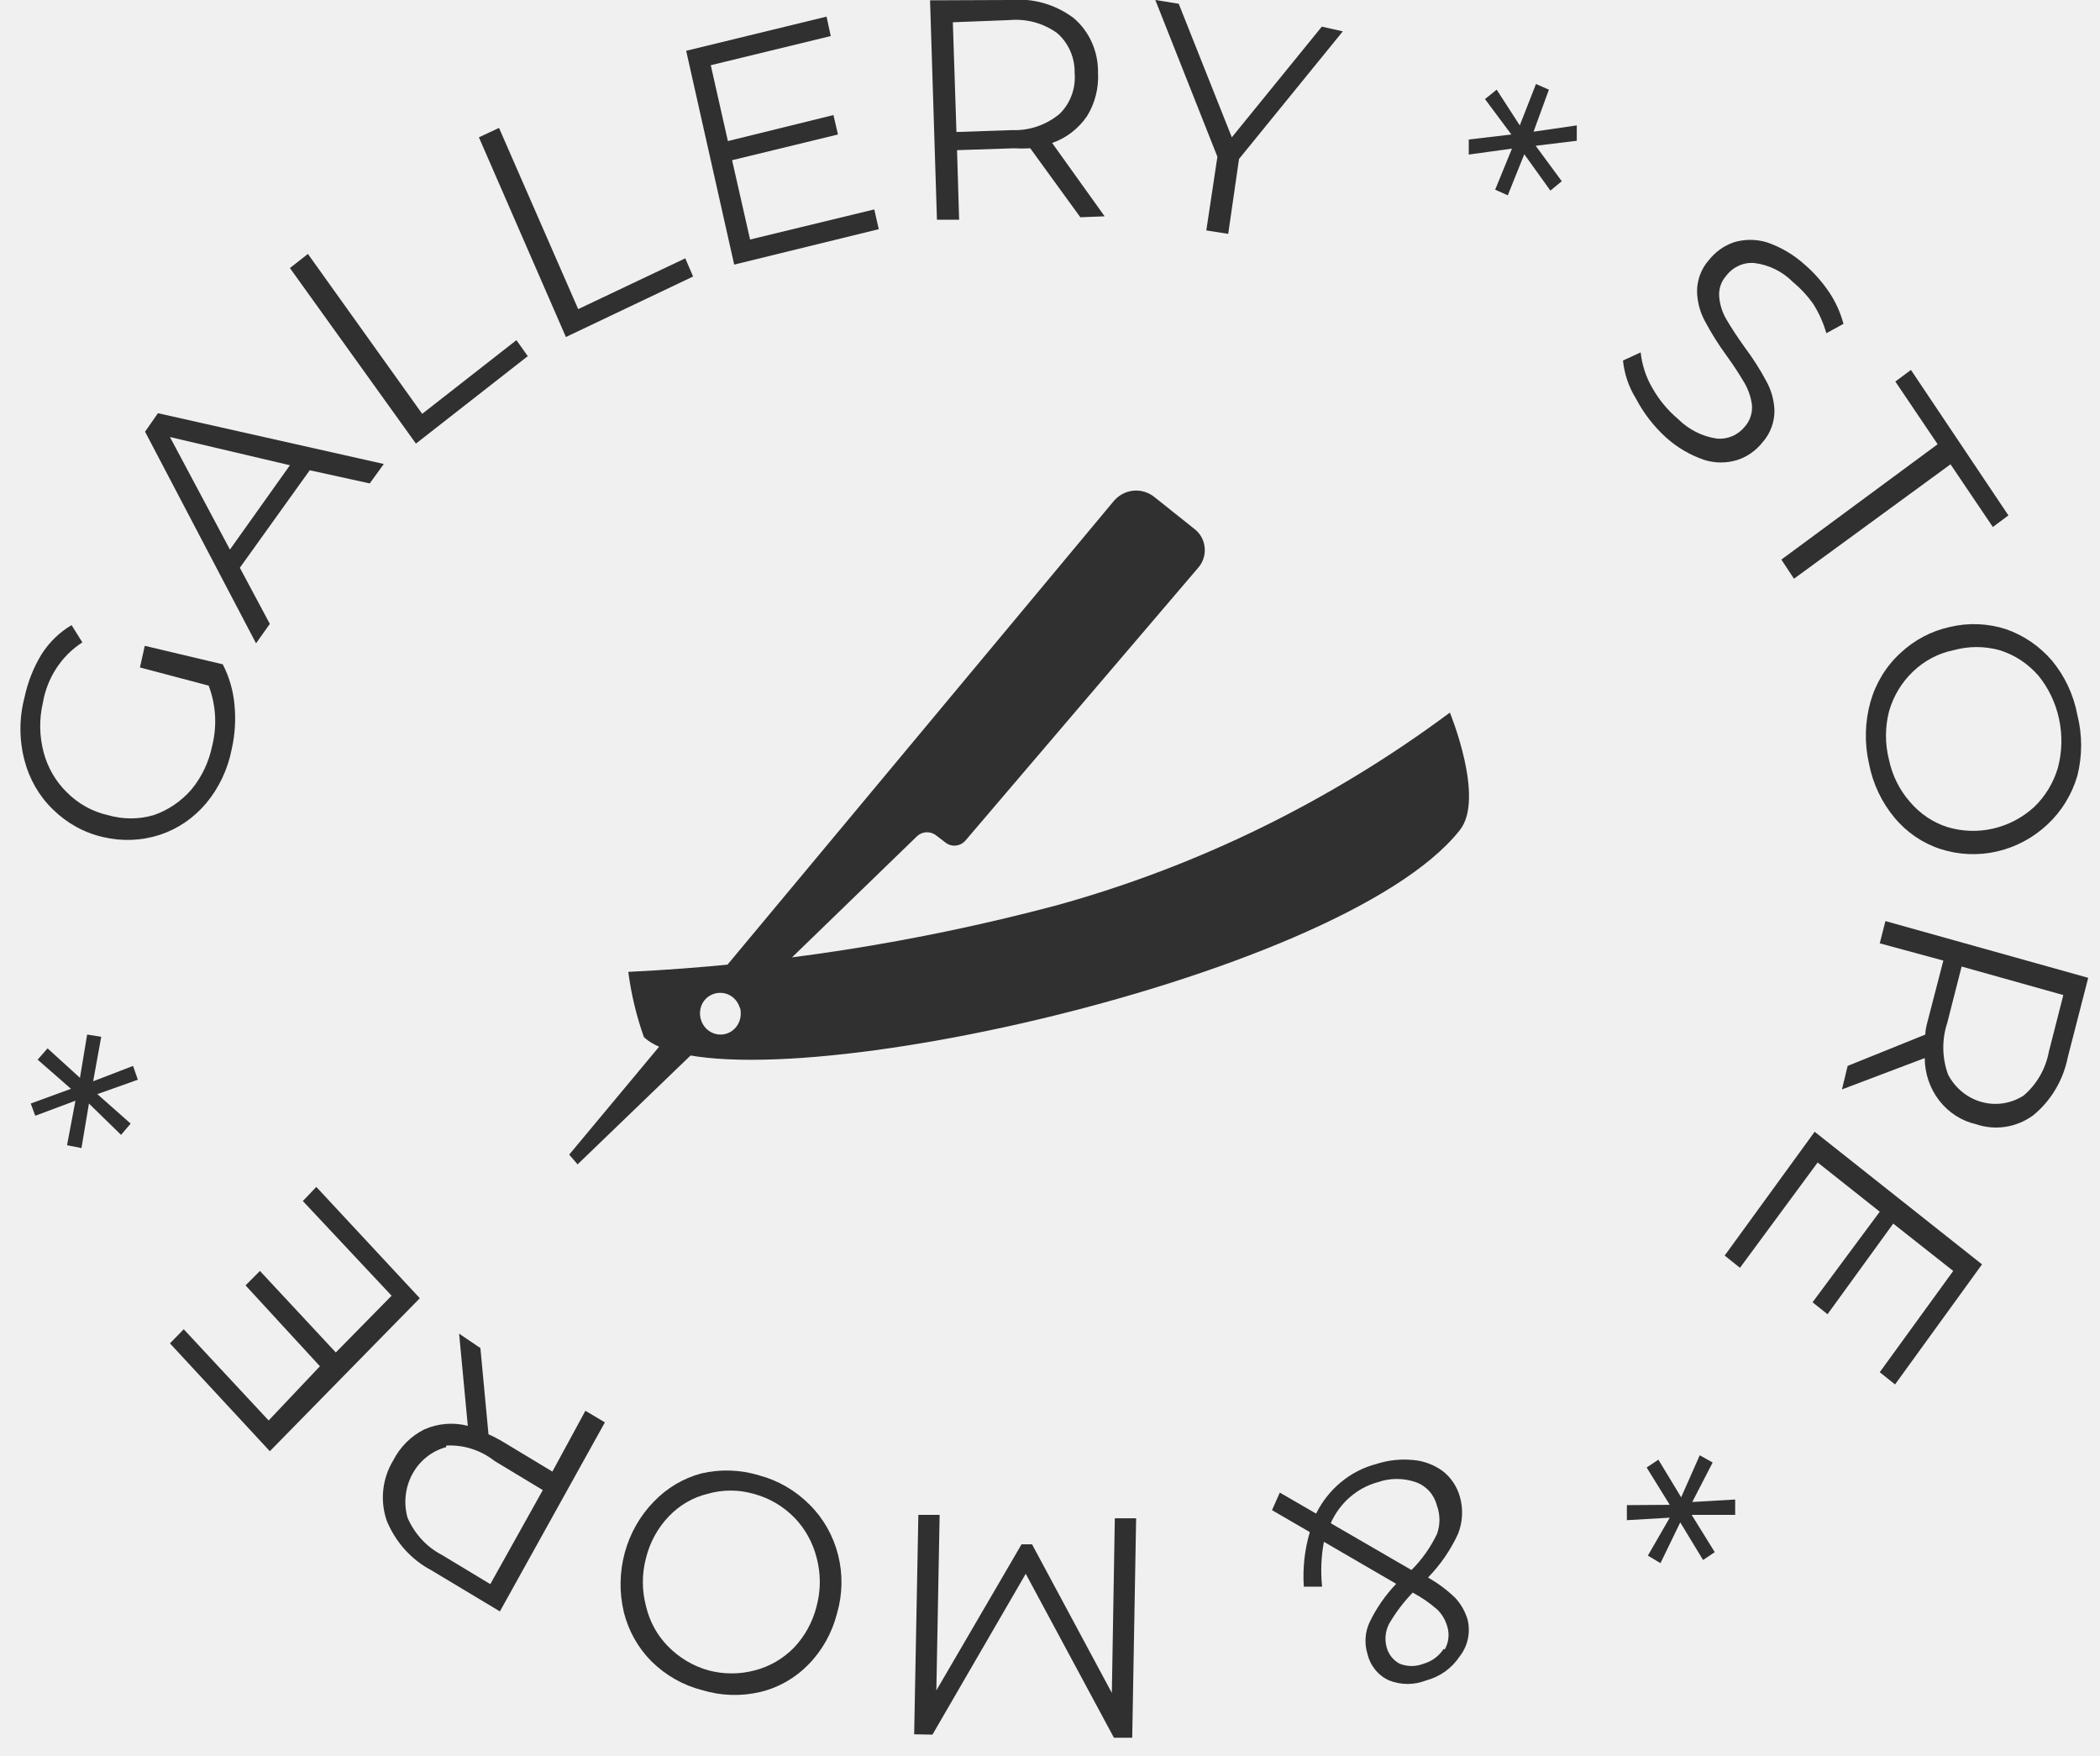
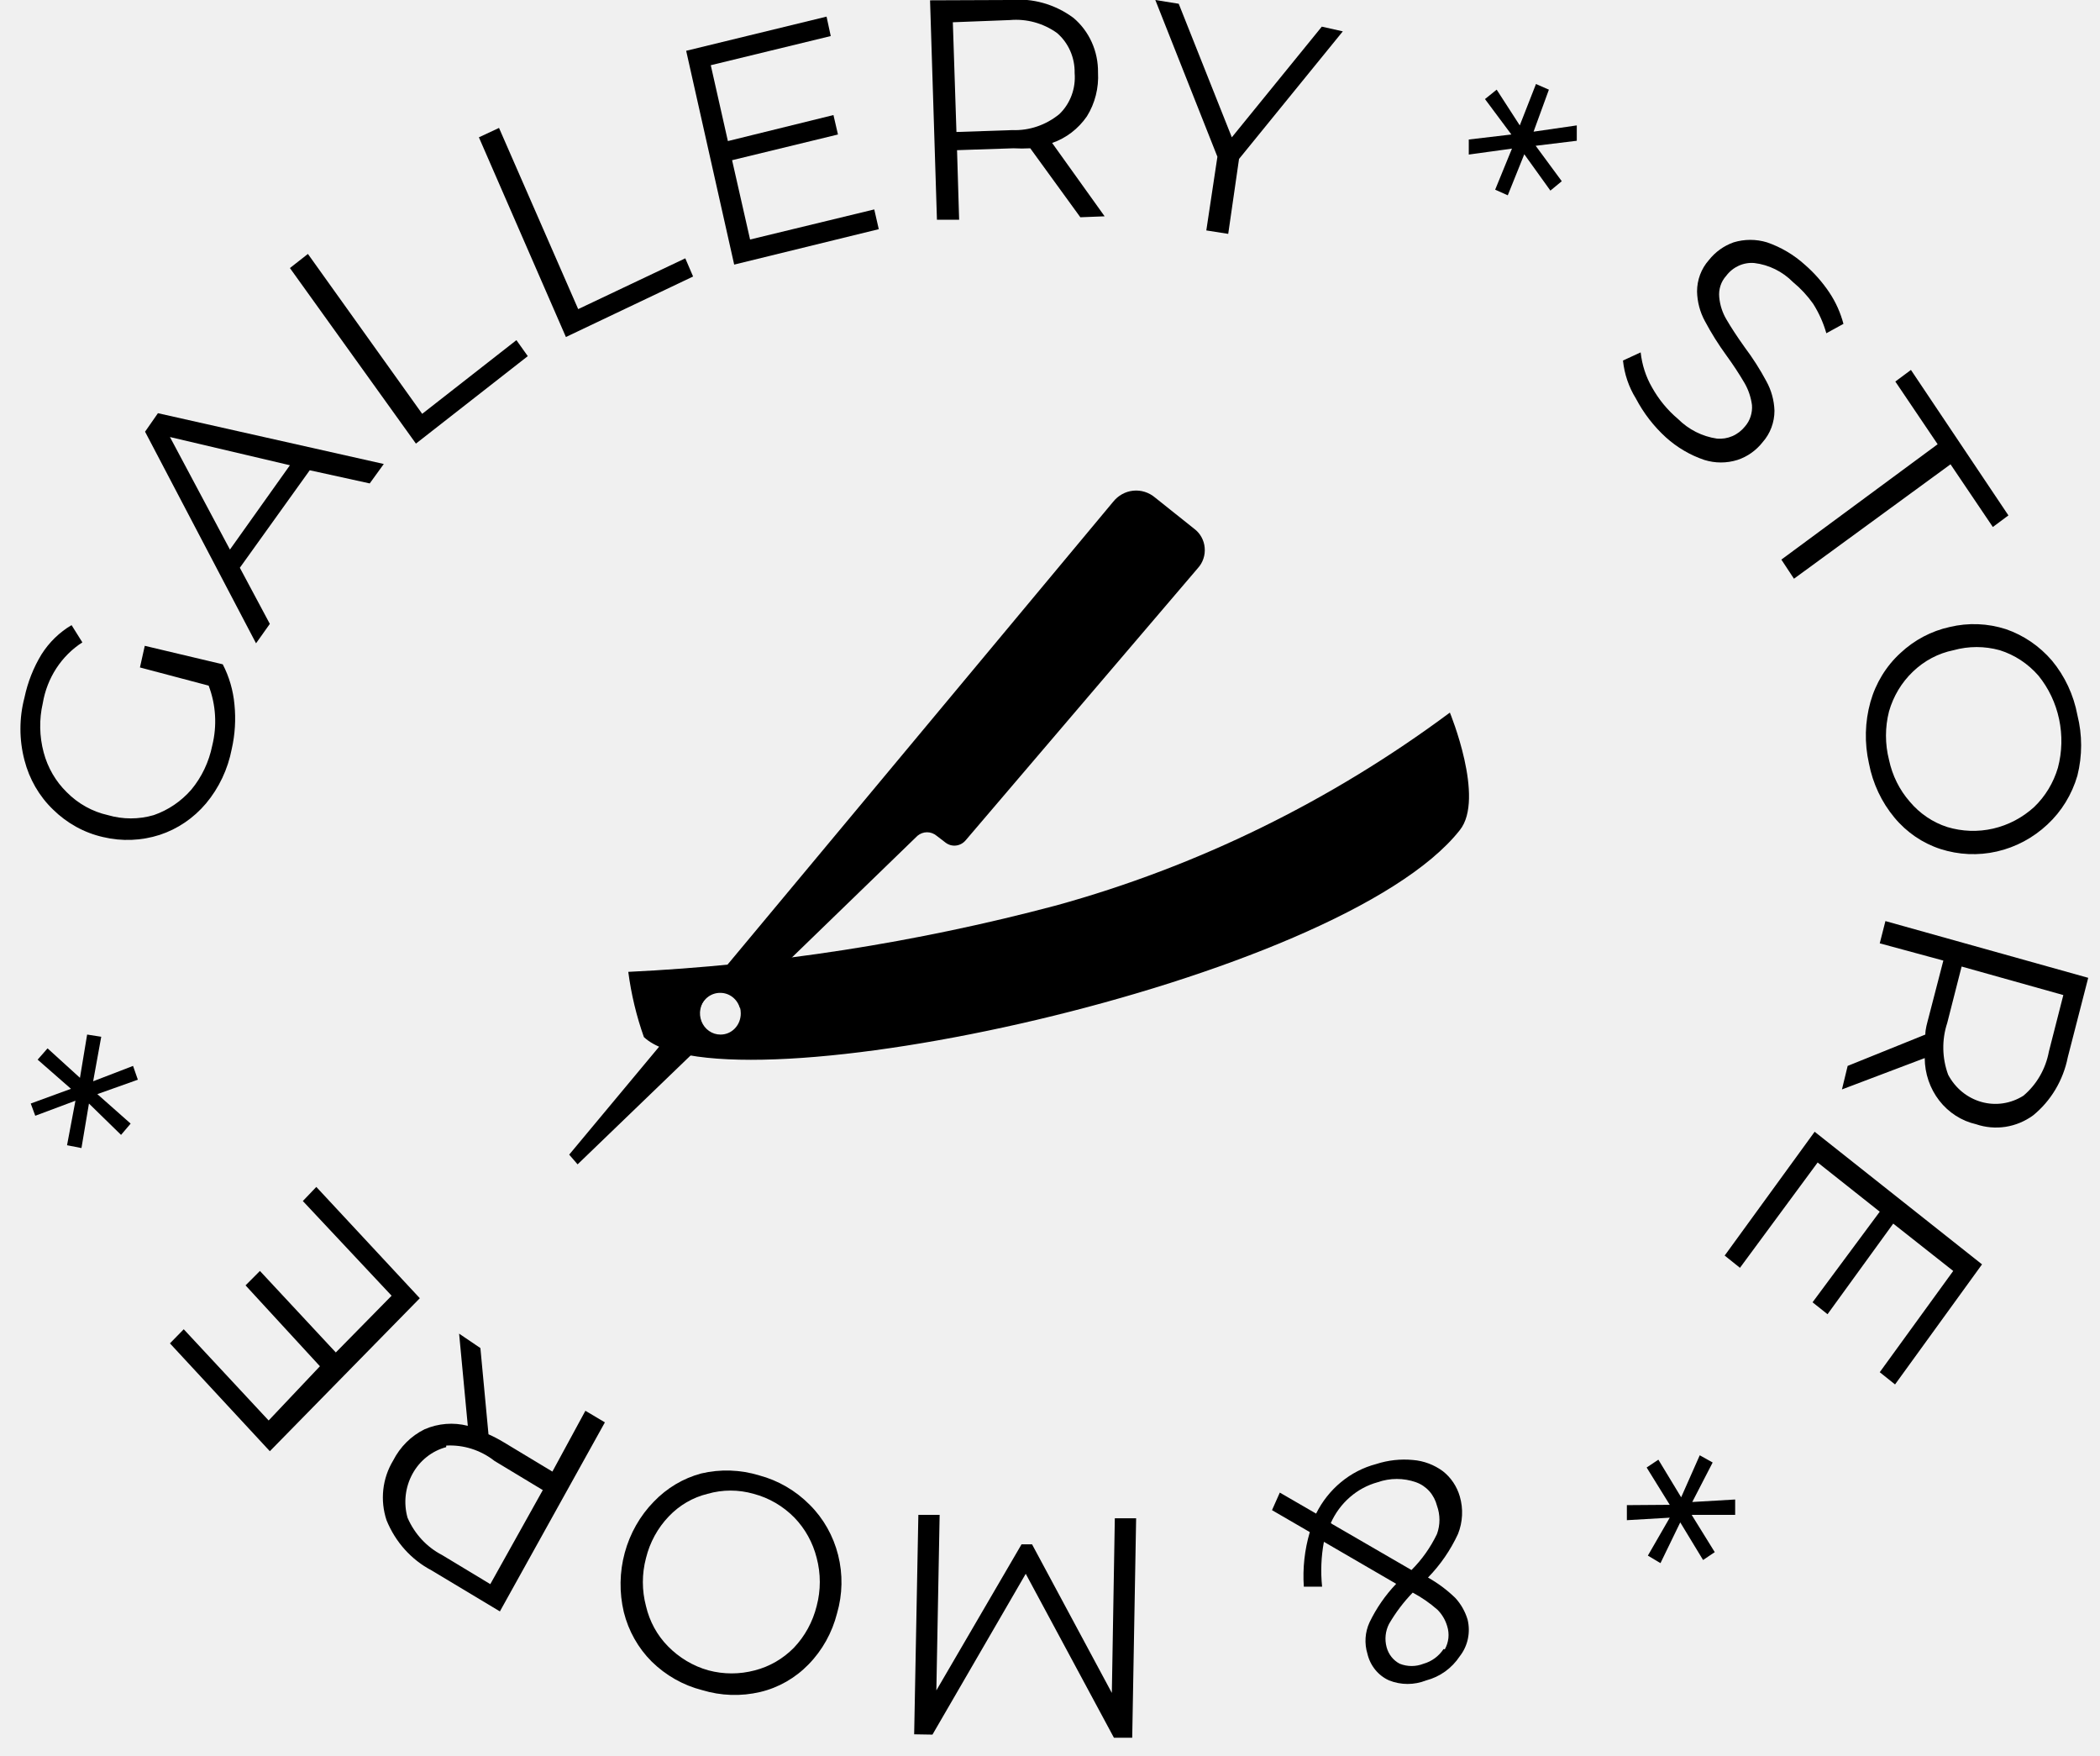
- <svg xmlns="http://www.w3.org/2000/svg" width="67" height="56" viewBox="0 0 67 56" fill="none">
+ <svg xmlns="http://www.w3.org/2000/svg" width="67" height="56" viewBox="0 0 67 56">
  <g clip-path="url(#clip0_1_6)">
-     <path d="M38.105 16.87L36.851 15.87C36.655 15.704 36.404 15.626 36.153 15.652C35.902 15.678 35.672 15.807 35.511 16.01L18.16 36.83L18.428 37.14L22.725 33C22.582 32.94 22.463 32.829 22.39 32.687C22.317 32.545 22.294 32.381 22.324 32.223C22.355 32.065 22.438 31.923 22.558 31.822C22.679 31.721 22.829 31.667 22.983 31.67C23.123 31.67 23.258 31.717 23.37 31.803C23.482 31.889 23.564 32.011 23.605 32.15L29.271 26.66C29.358 26.587 29.466 26.547 29.577 26.547C29.689 26.547 29.797 26.587 29.884 26.66L30.171 26.88C30.268 26.953 30.387 26.985 30.506 26.97C30.625 26.955 30.734 26.895 30.812 26.8L38.219 18.12C38.298 18.034 38.358 17.931 38.395 17.818C38.433 17.706 38.446 17.586 38.435 17.468C38.425 17.349 38.389 17.234 38.332 17.131C38.275 17.028 38.197 16.939 38.105 16.87V16.87Z" fill="#303030" />
-     <path d="M46.258 22.73C42.461 25.553 38.208 27.636 33.702 28.88C29.23 30.068 24.654 30.779 20.045 31C20.138 31.71 20.305 32.408 20.543 33.08C23.146 35.54 42.746 31.34 46.574 26.48C47.388 25.47 46.258 22.73 46.258 22.73ZM22.983 33C22.855 33 22.729 32.96 22.622 32.885C22.515 32.811 22.431 32.705 22.382 32.58C22.333 32.456 22.32 32.319 22.345 32.187C22.37 32.055 22.432 31.934 22.523 31.839C22.614 31.744 22.73 31.679 22.856 31.653C22.983 31.627 23.113 31.64 23.232 31.692C23.351 31.743 23.453 31.83 23.524 31.942C23.596 32.054 23.634 32.185 23.634 32.32C23.635 32.41 23.619 32.499 23.587 32.582C23.555 32.665 23.507 32.74 23.446 32.804C23.386 32.867 23.314 32.917 23.234 32.951C23.154 32.985 23.069 33.001 22.983 33V33Z" fill="#303030" />
-     <path d="M4.465 21.29L4.619 20.6L7.107 21.19C7.312 21.586 7.439 22.021 7.48 22.47C7.528 22.945 7.499 23.425 7.394 23.89C7.27 24.535 6.986 25.135 6.571 25.63C6.176 26.097 5.666 26.443 5.097 26.63C4.511 26.819 3.887 26.843 3.288 26.7C2.689 26.565 2.136 26.26 1.69 25.82C1.251 25.397 0.936 24.853 0.781 24.25C0.609 23.595 0.609 22.904 0.781 22.25C0.884 21.76 1.068 21.293 1.326 20.87C1.571 20.485 1.899 20.166 2.283 19.94L2.628 20.49C2.298 20.702 2.015 20.984 1.797 21.318C1.579 21.653 1.432 22.032 1.365 22.43C1.246 22.947 1.256 23.488 1.393 24C1.522 24.486 1.777 24.926 2.13 25.27C2.493 25.637 2.948 25.89 3.441 26C3.92 26.14 4.427 26.14 4.906 26C5.364 25.842 5.776 25.563 6.102 25.19C6.437 24.787 6.667 24.302 6.772 23.78C6.929 23.147 6.889 22.478 6.657 21.87L4.465 21.29Z" fill="#303030" />
-     <path d="M9.882 15L7.652 18.11L8.609 19.9L8.169 20.52L4.628 13.77L5.039 13.18L12.245 14.8L11.796 15.42L9.882 15ZM9.25 14.84L5.422 13.94L7.336 17.53L9.25 14.84Z" fill="#303030" />
-     <path d="M9.25 8.55L9.824 8.1L13.47 13.2L16.476 10.85L16.839 11.36L13.27 14.15L9.25 8.55Z" fill="#303030" />
-     <path d="M15.279 4.38L15.921 4.08L18.447 9.86L21.864 8.24L22.113 8.82L18.055 10.75L15.279 4.38Z" fill="#303030" />
-     <path d="M27.893 6.68L28.037 7.31L23.424 8.44L21.892 1.62L26.371 0.53L26.505 1.15L22.677 2.08L23.223 4.5L26.591 3.67L26.735 4.29L23.357 5.11L23.931 7.64L27.893 6.68Z" fill="#303030" />
-     <path d="M34.468 6.93L32.87 4.73C32.691 4.74 32.512 4.74 32.334 4.73L30.534 4.79L30.601 7.01H29.893L29.673 0.01L32.219 -3.1339e-05C32.938 -0.069 33.658 0.133 34.248 0.57C34.496 0.779 34.696 1.044 34.832 1.346C34.968 1.647 35.036 1.977 35.032 2.31C35.06 2.804 34.936 3.295 34.678 3.71C34.403 4.109 34.015 4.406 33.568 4.56L35.243 6.9L34.468 6.93ZM33.798 3.64C33.97 3.475 34.103 3.272 34.188 3.044C34.273 2.817 34.306 2.573 34.286 2.33C34.291 2.086 34.243 1.844 34.145 1.622C34.047 1.4 33.902 1.205 33.721 1.05C33.28 0.737 32.75 0.593 32.219 0.64L30.4 0.71L30.515 4.21L32.295 4.15C32.838 4.171 33.37 3.99 33.798 3.64V3.64Z" fill="#303030" />
-     <path d="M39.531 5.07L39.186 7.46L38.487 7.35L38.841 5L36.86 0L37.607 0.12L39.301 4.38L42.172 0.85L42.842 1L39.531 5.07Z" fill="#303030" />
-     <path d="M48.995 4.65L49.828 5.78L49.465 6.08L48.632 4.92L48.105 6.23L47.703 6.05L48.239 4.74L46.861 4.93V4.45L48.22 4.29L47.378 3.16L47.751 2.86L48.488 4L49.005 2.68L49.417 2.86L48.928 4.2L50.307 4V4.49L48.995 4.65Z" fill="#303030" />
-     <path d="M52.192 12.71C51.966 12.346 51.825 11.931 51.781 11.5L52.345 11.24C52.388 11.636 52.511 12.018 52.709 12.36C52.923 12.743 53.202 13.082 53.532 13.36C53.873 13.701 54.308 13.922 54.776 13.99C54.945 14.006 55.115 13.979 55.272 13.911C55.429 13.843 55.567 13.736 55.676 13.6C55.755 13.508 55.816 13.401 55.853 13.284C55.891 13.167 55.906 13.043 55.896 12.92C55.864 12.676 55.786 12.442 55.666 12.23C55.486 11.923 55.291 11.626 55.082 11.34C54.827 10.991 54.597 10.623 54.393 10.24C54.237 9.953 54.152 9.63 54.144 9.3C54.144 8.929 54.277 8.572 54.518 8.3C54.726 8.036 55.001 7.839 55.312 7.73C55.659 7.625 56.027 7.625 56.374 7.73C56.821 7.883 57.235 8.128 57.59 8.45C57.884 8.706 58.145 9.002 58.365 9.33C58.568 9.634 58.72 9.972 58.815 10.33L58.269 10.63C58.174 10.297 58.032 9.98 57.848 9.69C57.665 9.431 57.449 9.199 57.207 9C56.871 8.66 56.437 8.446 55.972 8.39C55.801 8.375 55.63 8.405 55.473 8.476C55.316 8.548 55.178 8.659 55.073 8.8C54.991 8.89 54.929 8.997 54.891 9.115C54.853 9.232 54.84 9.357 54.852 9.48C54.875 9.732 54.954 9.975 55.082 10.19C55.216 10.42 55.408 10.72 55.666 11.08C55.922 11.421 56.153 11.782 56.355 12.16C56.514 12.446 56.603 12.769 56.614 13.1C56.614 13.47 56.481 13.828 56.24 14.1C56.031 14.367 55.752 14.566 55.436 14.67C55.09 14.779 54.72 14.779 54.374 14.67C53.924 14.518 53.507 14.273 53.149 13.95C52.763 13.599 52.439 13.179 52.192 12.71V12.71Z" fill="#303030" />
-     <path d="M61.82 14.17L60.47 12.17L60.968 11.8L64.078 16.44L63.581 16.81L62.231 14.81L57.236 18.46L56.834 17.85L61.82 14.17Z" fill="#303030" />
-     <path d="M59.676 22.39C59.847 21.786 60.179 21.244 60.633 20.83C61.077 20.414 61.619 20.128 62.203 20C62.798 19.857 63.418 19.881 64.002 20.07C64.565 20.265 65.07 20.609 65.466 21.07C65.878 21.566 66.159 22.166 66.279 22.81C66.438 23.443 66.438 24.107 66.279 24.74C66.104 25.342 65.773 25.882 65.322 26.3C64.866 26.727 64.311 27.023 63.712 27.16C63.114 27.297 62.491 27.269 61.906 27.08C61.339 26.895 60.831 26.549 60.442 26.08C60.031 25.587 59.751 24.991 59.628 24.35C59.482 23.703 59.498 23.028 59.676 22.39V22.39ZM60.93 25.57C61.249 25.95 61.663 26.231 62.126 26.38C62.603 26.524 63.107 26.542 63.592 26.43C64.077 26.318 64.527 26.081 64.901 25.74C65.255 25.4 65.515 24.969 65.657 24.49C65.791 23.984 65.804 23.452 65.695 22.939C65.587 22.427 65.36 21.95 65.035 21.55C64.702 21.168 64.275 20.888 63.801 20.74C63.318 20.606 62.81 20.606 62.327 20.74C61.84 20.838 61.389 21.077 61.025 21.43C60.669 21.771 60.408 22.206 60.269 22.69C60.139 23.198 60.139 23.732 60.269 24.24C60.374 24.736 60.602 25.195 60.93 25.57V25.57Z" fill="#303030" />
-     <path d="M58.949 34L61.427 33C61.427 32.82 61.485 32.64 61.533 32.45L62.002 30.64L59.973 30.09L60.154 29.38L66.624 31.19L65.973 33.72C65.827 34.458 65.433 35.118 64.863 35.58C64.601 35.77 64.301 35.894 63.985 35.943C63.67 35.991 63.348 35.963 63.045 35.86C62.583 35.755 62.169 35.489 61.871 35.105C61.574 34.722 61.41 34.244 61.408 33.75L58.767 34.75L58.949 34ZM62.155 34.28C62.267 34.492 62.419 34.679 62.602 34.829C62.785 34.978 62.995 35.087 63.219 35.15C63.443 35.213 63.678 35.227 63.907 35.193C64.137 35.158 64.358 35.076 64.557 34.95C64.979 34.595 65.267 34.096 65.37 33.54L65.83 31.74L62.585 30.83L62.126 32.63C61.949 33.166 61.96 33.751 62.155 34.28V34.28Z" fill="#303030" />
-     <path d="M55.513 40.44L55.025 40.05L57.896 36.1L63.236 40.33L60.461 44.16L59.973 43.77L62.317 40.54L60.403 39.03L58.307 41.92L57.829 41.54L59.973 38.65L57.992 37.08L55.513 40.44Z" fill="#303030" />
-     <path d="M53.273 48.41L51.905 48.49V48.01L53.273 48L52.536 46.81L52.91 46.56L53.637 47.76L54.23 46.42L54.642 46.65L53.991 47.91L55.36 47.83V48.32H53.972L54.709 49.51L54.336 49.76L53.608 48.56L52.977 49.86L52.575 49.62L53.273 48.41Z" fill="#303030" />
-     <path d="M40.832 47.61L41.99 48.28C42.184 47.89 42.455 47.548 42.785 47.276C43.115 47.003 43.496 46.807 43.904 46.7C44.284 46.576 44.684 46.532 45.081 46.57C45.425 46.597 45.756 46.722 46.038 46.93C46.293 47.131 46.481 47.411 46.574 47.73C46.69 48.125 46.669 48.549 46.517 48.93C46.277 49.447 45.953 49.917 45.56 50.32C45.875 50.497 46.168 50.715 46.431 50.97C46.611 51.165 46.745 51.401 46.823 51.66C46.872 51.862 46.875 52.073 46.832 52.276C46.789 52.479 46.7 52.669 46.574 52.83C46.319 53.215 45.938 53.488 45.502 53.6C45.12 53.752 44.698 53.752 44.316 53.6C44.146 53.523 43.995 53.407 43.876 53.26C43.756 53.112 43.671 52.938 43.627 52.75C43.526 52.42 43.55 52.062 43.694 51.75C43.913 51.295 44.201 50.88 44.545 50.52L42.239 49.18C42.151 49.651 42.132 50.133 42.181 50.61H41.598C41.558 50.023 41.623 49.433 41.789 48.87L40.583 48.17L40.832 47.61ZM42.497 48.61L45.033 50.08C45.366 49.748 45.641 49.359 45.847 48.93C45.952 48.64 45.952 48.32 45.847 48.03C45.803 47.857 45.719 47.697 45.603 47.566C45.486 47.436 45.339 47.337 45.177 47.28C44.78 47.14 44.349 47.14 43.952 47.28C43.627 47.369 43.325 47.532 43.067 47.757C42.809 47.981 42.602 48.262 42.459 48.58L42.497 48.61ZM46.096 52.61C46.158 52.499 46.197 52.376 46.211 52.249C46.224 52.121 46.211 51.992 46.172 51.87C46.114 51.672 46.008 51.494 45.866 51.35C45.622 51.135 45.356 50.951 45.072 50.8C44.782 51.1 44.528 51.436 44.316 51.8C44.2 52.027 44.172 52.292 44.239 52.54C44.269 52.654 44.323 52.761 44.395 52.852C44.468 52.943 44.558 53.018 44.66 53.07C44.904 53.166 45.172 53.166 45.416 53.07C45.676 52.997 45.904 52.831 46.057 52.6L46.096 52.61Z" fill="#303030" />
-     <path d="M29.166 55.32L29.3 48.32H29.979L29.874 53.92L32.592 49.26H32.927L35.473 54L35.568 48.43H36.248L36.123 55.43H35.54L32.726 50.2L29.75 55.33L29.166 55.32Z" fill="#303030" />
-     <path d="M25.835 48C26.273 48.436 26.586 48.99 26.74 49.601C26.894 50.212 26.882 50.856 26.706 51.46C26.549 52.079 26.235 52.642 25.797 53.09C25.372 53.527 24.838 53.832 24.256 53.97C23.642 54.115 23.004 54.094 22.4 53.91C21.798 53.757 21.244 53.443 20.792 53C20.361 52.57 20.052 52.023 19.902 51.42C19.755 50.797 19.765 50.145 19.933 49.527C20.101 48.91 20.42 48.349 20.859 47.9C21.277 47.464 21.799 47.153 22.371 47C22.981 46.856 23.617 46.877 24.218 47.06C24.826 47.221 25.384 47.545 25.835 48ZM22.572 47.65C22.104 47.764 21.676 48.014 21.337 48.37C20.985 48.737 20.733 49.197 20.61 49.7C20.477 50.201 20.477 50.73 20.61 51.23C20.723 51.717 20.965 52.161 21.309 52.51C21.669 52.878 22.114 53.144 22.601 53.28C23.087 53.41 23.597 53.41 24.084 53.28C24.552 53.16 24.982 52.911 25.328 52.56C25.679 52.192 25.93 51.733 26.055 51.23C26.189 50.726 26.189 50.194 26.055 49.69C25.933 49.205 25.688 48.763 25.347 48.41C24.985 48.041 24.536 47.779 24.046 47.65C23.563 47.511 23.054 47.511 22.572 47.65Z" fill="#303030" />
-     <path d="M15.327 43L15.585 45.75C15.75 45.823 15.909 45.907 16.064 46L17.624 46.94L18.677 45L19.299 45.37L15.949 51.4L13.767 50.09C13.122 49.752 12.613 49.184 12.332 48.49C12.228 48.177 12.193 47.844 12.229 47.515C12.265 47.186 12.373 46.87 12.542 46.59C12.765 46.152 13.117 45.801 13.547 45.59C13.983 45.401 14.466 45.363 14.925 45.48L14.648 42.54L15.327 43ZM14.236 46.16C14.011 46.219 13.8 46.325 13.616 46.471C13.431 46.617 13.276 46.801 13.161 47.011C13.046 47.221 12.972 47.453 12.945 47.693C12.917 47.934 12.937 48.178 13.002 48.41C13.226 48.928 13.615 49.348 14.102 49.6L15.643 50.53L17.318 47.53L15.777 46.6C15.334 46.253 14.789 46.08 14.236 46.11V46.16Z" fill="#303030" />
-     <path d="M9.662 38.31L10.092 37.86L13.394 41.41L8.609 46.29L5.422 42.85L5.862 42.4L8.571 45.31L10.207 43.58L7.834 41L8.293 40.54L10.714 43.14L12.494 41.33L9.662 38.31Z" fill="#303030" />
-     <path d="M2.551 34.38L2.78 33L3.23 33.07L2.972 34.49L4.245 34L4.398 34.44L3.106 34.9L4.168 35.84L3.862 36.2L2.838 35.2L2.599 36.62L2.139 36.53L2.407 35.11L1.125 35.59L0.981 35.2L2.264 34.73L1.201 33.8L1.517 33.44L2.551 34.38Z" fill="#303030" />
+     <path d="M38.105 16.87L36.851 15.87C36.655 15.704 36.404 15.626 36.153 15.652C35.902 15.678 35.672 15.807 35.511 16.01L18.16 36.83L18.428 37.14L22.725 33C22.582 32.94 22.463 32.829 22.39 32.687C22.317 32.545 22.294 32.381 22.324 32.223C22.355 32.065 22.438 31.923 22.558 31.822C22.679 31.721 22.829 31.667 22.983 31.67C23.123 31.67 23.258 31.717 23.37 31.803C23.482 31.889 23.564 32.011 23.605 32.15L29.271 26.66C29.358 26.587 29.466 26.547 29.577 26.547C29.689 26.547 29.797 26.587 29.884 26.66L30.171 26.88C30.268 26.953 30.387 26.985 30.506 26.97C30.625 26.955 30.734 26.895 30.812 26.8L38.219 18.12C38.298 18.034 38.358 17.931 38.395 17.818C38.433 17.706 38.446 17.586 38.435 17.468C38.425 17.349 38.389 17.234 38.332 17.131C38.275 17.028 38.197 16.939 38.105 16.87V16.87Z" />
+     <path d="M46.258 22.73C42.461 25.553 38.208 27.636 33.702 28.88C29.23 30.068 24.654 30.779 20.045 31C20.138 31.71 20.305 32.408 20.543 33.08C23.146 35.54 42.746 31.34 46.574 26.48C47.388 25.47 46.258 22.73 46.258 22.73ZM22.983 33C22.855 33 22.729 32.96 22.622 32.885C22.515 32.811 22.431 32.705 22.382 32.58C22.333 32.456 22.32 32.319 22.345 32.187C22.37 32.055 22.432 31.934 22.523 31.839C22.614 31.744 22.73 31.679 22.856 31.653C22.983 31.627 23.113 31.64 23.232 31.692C23.351 31.743 23.453 31.83 23.524 31.942C23.596 32.054 23.634 32.185 23.634 32.32C23.635 32.41 23.619 32.499 23.587 32.582C23.555 32.665 23.507 32.74 23.446 32.804C23.386 32.867 23.314 32.917 23.234 32.951C23.154 32.985 23.069 33.001 22.983 33V33Z" />
+     <path d="M4.465 21.29L4.619 20.6L7.107 21.19C7.312 21.586 7.439 22.021 7.48 22.47C7.528 22.945 7.499 23.425 7.394 23.89C7.27 24.535 6.986 25.135 6.571 25.63C6.176 26.097 5.666 26.443 5.097 26.63C4.511 26.819 3.887 26.843 3.288 26.7C2.689 26.565 2.136 26.26 1.69 25.82C1.251 25.397 0.936 24.853 0.781 24.25C0.609 23.595 0.609 22.904 0.781 22.25C0.884 21.76 1.068 21.293 1.326 20.87C1.571 20.485 1.899 20.166 2.283 19.94L2.628 20.49C2.298 20.702 2.015 20.984 1.797 21.318C1.579 21.653 1.432 22.032 1.365 22.43C1.246 22.947 1.256 23.488 1.393 24C1.522 24.486 1.777 24.926 2.13 25.27C2.493 25.637 2.948 25.89 3.441 26C3.92 26.14 4.427 26.14 4.906 26C5.364 25.842 5.776 25.563 6.102 25.19C6.437 24.787 6.667 24.302 6.772 23.78C6.929 23.147 6.889 22.478 6.657 21.87L4.465 21.29Z" />
+     <path d="M9.882 15L7.652 18.11L8.609 19.9L8.169 20.52L4.628 13.77L5.039 13.18L12.245 14.8L11.796 15.42L9.882 15ZM9.25 14.84L5.422 13.94L7.336 17.53L9.25 14.84Z" />
+     <path d="M9.25 8.55L9.824 8.1L13.47 13.2L16.476 10.85L16.839 11.36L13.27 14.15L9.25 8.55Z" />
+     <path d="M15.279 4.38L15.921 4.08L18.447 9.86L21.864 8.24L22.113 8.82L18.055 10.75L15.279 4.38Z" />
+     <path d="M27.893 6.68L28.037 7.31L23.424 8.44L21.892 1.62L26.371 0.53L26.505 1.15L22.677 2.08L23.223 4.5L26.591 3.67L26.735 4.29L23.357 5.11L23.931 7.64L27.893 6.68Z" />
+     <path d="M34.468 6.93L32.87 4.73C32.691 4.74 32.512 4.74 32.334 4.73L30.534 4.79L30.601 7.01H29.893L29.673 0.01L32.219 -3.1339e-05C32.938 -0.069 33.658 0.133 34.248 0.57C34.496 0.779 34.696 1.044 34.832 1.346C34.968 1.647 35.036 1.977 35.032 2.31C35.06 2.804 34.936 3.295 34.678 3.71C34.403 4.109 34.015 4.406 33.568 4.56L35.243 6.9L34.468 6.93ZM33.798 3.64C33.97 3.475 34.103 3.272 34.188 3.044C34.273 2.817 34.306 2.573 34.286 2.33C34.291 2.086 34.243 1.844 34.145 1.622C34.047 1.4 33.902 1.205 33.721 1.05C33.28 0.737 32.75 0.593 32.219 0.64L30.4 0.71L30.515 4.21L32.295 4.15C32.838 4.171 33.37 3.99 33.798 3.64V3.64Z" />
+     <path d="M39.531 5.07L39.186 7.46L38.487 7.35L38.841 5L36.86 0L37.607 0.12L39.301 4.38L42.172 0.85L42.842 1L39.531 5.07Z" />
+     <path d="M48.995 4.65L49.828 5.78L49.465 6.08L48.632 4.92L48.105 6.23L47.703 6.05L48.239 4.74L46.861 4.93V4.45L48.22 4.29L47.378 3.16L47.751 2.86L48.488 4L49.005 2.68L49.417 2.86L48.928 4.2L50.307 4V4.49L48.995 4.65Z" />
+     <path d="M52.192 12.71C51.966 12.346 51.825 11.931 51.781 11.5L52.345 11.24C52.388 11.636 52.511 12.018 52.709 12.36C52.923 12.743 53.202 13.082 53.532 13.36C53.873 13.701 54.308 13.922 54.776 13.99C54.945 14.006 55.115 13.979 55.272 13.911C55.429 13.843 55.567 13.736 55.676 13.6C55.755 13.508 55.816 13.401 55.853 13.284C55.891 13.167 55.906 13.043 55.896 12.92C55.864 12.676 55.786 12.442 55.666 12.23C55.486 11.923 55.291 11.626 55.082 11.34C54.827 10.991 54.597 10.623 54.393 10.24C54.237 9.953 54.152 9.63 54.144 9.3C54.144 8.929 54.277 8.572 54.518 8.3C54.726 8.036 55.001 7.839 55.312 7.73C55.659 7.625 56.027 7.625 56.374 7.73C56.821 7.883 57.235 8.128 57.59 8.45C57.884 8.706 58.145 9.002 58.365 9.33C58.568 9.634 58.72 9.972 58.815 10.33L58.269 10.63C58.174 10.297 58.032 9.98 57.848 9.69C57.665 9.431 57.449 9.199 57.207 9C56.871 8.66 56.437 8.446 55.972 8.39C55.801 8.375 55.63 8.405 55.473 8.476C55.316 8.548 55.178 8.659 55.073 8.8C54.991 8.89 54.929 8.997 54.891 9.115C54.853 9.232 54.84 9.357 54.852 9.48C54.875 9.732 54.954 9.975 55.082 10.19C55.216 10.42 55.408 10.72 55.666 11.08C55.922 11.421 56.153 11.782 56.355 12.16C56.514 12.446 56.603 12.769 56.614 13.1C56.614 13.47 56.481 13.828 56.24 14.1C56.031 14.367 55.752 14.566 55.436 14.67C55.09 14.779 54.72 14.779 54.374 14.67C53.924 14.518 53.507 14.273 53.149 13.95C52.763 13.599 52.439 13.179 52.192 12.71V12.71Z" />
+     <path d="M61.82 14.17L60.47 12.17L60.968 11.8L64.078 16.44L63.581 16.81L62.231 14.81L57.236 18.46L56.834 17.85L61.82 14.17Z" />
+     <path d="M59.676 22.39C59.847 21.786 60.179 21.244 60.633 20.83C61.077 20.414 61.619 20.128 62.203 20C62.798 19.857 63.418 19.881 64.002 20.07C64.565 20.265 65.07 20.609 65.466 21.07C65.878 21.566 66.159 22.166 66.279 22.81C66.438 23.443 66.438 24.107 66.279 24.74C66.104 25.342 65.773 25.882 65.322 26.3C64.866 26.727 64.311 27.023 63.712 27.16C63.114 27.297 62.491 27.269 61.906 27.08C61.339 26.895 60.831 26.549 60.442 26.08C60.031 25.587 59.751 24.991 59.628 24.35C59.482 23.703 59.498 23.028 59.676 22.39V22.39ZM60.93 25.57C61.249 25.95 61.663 26.231 62.126 26.38C62.603 26.524 63.107 26.542 63.592 26.43C64.077 26.318 64.527 26.081 64.901 25.74C65.255 25.4 65.515 24.969 65.657 24.49C65.791 23.984 65.804 23.452 65.695 22.939C65.587 22.427 65.36 21.95 65.035 21.55C64.702 21.168 64.275 20.888 63.801 20.74C63.318 20.606 62.81 20.606 62.327 20.74C61.84 20.838 61.389 21.077 61.025 21.43C60.669 21.771 60.408 22.206 60.269 22.69C60.139 23.198 60.139 23.732 60.269 24.24C60.374 24.736 60.602 25.195 60.93 25.57V25.57Z" />
+     <path d="M58.949 34L61.427 33C61.427 32.82 61.485 32.64 61.533 32.45L62.002 30.64L59.973 30.09L60.154 29.38L66.624 31.19L65.973 33.72C65.827 34.458 65.433 35.118 64.863 35.58C64.601 35.77 64.301 35.894 63.985 35.943C63.67 35.991 63.348 35.963 63.045 35.86C62.583 35.755 62.169 35.489 61.871 35.105C61.574 34.722 61.41 34.244 61.408 33.75L58.767 34.75L58.949 34ZM62.155 34.28C62.267 34.492 62.419 34.679 62.602 34.829C62.785 34.978 62.995 35.087 63.219 35.15C63.443 35.213 63.678 35.227 63.907 35.193C64.137 35.158 64.358 35.076 64.557 34.95C64.979 34.595 65.267 34.096 65.37 33.54L65.83 31.74L62.585 30.83L62.126 32.63C61.949 33.166 61.96 33.751 62.155 34.28V34.28Z" />
+     <path d="M55.513 40.44L55.025 40.05L57.896 36.1L63.236 40.33L60.461 44.16L59.973 43.77L62.317 40.54L60.403 39.03L58.307 41.92L57.829 41.54L59.973 38.65L57.992 37.08L55.513 40.44Z" />
+     <path d="M53.273 48.41L51.905 48.49V48.01L53.273 48L52.536 46.81L52.91 46.56L53.637 47.76L54.23 46.42L54.642 46.65L53.991 47.91L55.36 47.83V48.32H53.972L54.709 49.51L54.336 49.76L53.608 48.56L52.977 49.86L52.575 49.62L53.273 48.41Z" />
+     <path d="M40.832 47.61L41.99 48.28C42.184 47.89 42.455 47.548 42.785 47.276C43.115 47.003 43.496 46.807 43.904 46.7C44.284 46.576 44.684 46.532 45.081 46.57C45.425 46.597 45.756 46.722 46.038 46.93C46.293 47.131 46.481 47.411 46.574 47.73C46.69 48.125 46.669 48.549 46.517 48.93C46.277 49.447 45.953 49.917 45.56 50.32C45.875 50.497 46.168 50.715 46.431 50.97C46.611 51.165 46.745 51.401 46.823 51.66C46.872 51.862 46.875 52.073 46.832 52.276C46.789 52.479 46.7 52.669 46.574 52.83C46.319 53.215 45.938 53.488 45.502 53.6C45.12 53.752 44.698 53.752 44.316 53.6C44.146 53.523 43.995 53.407 43.876 53.26C43.756 53.112 43.671 52.938 43.627 52.75C43.526 52.42 43.55 52.062 43.694 51.75C43.913 51.295 44.201 50.88 44.545 50.52L42.239 49.18C42.151 49.651 42.132 50.133 42.181 50.61H41.598C41.558 50.023 41.623 49.433 41.789 48.87L40.583 48.17L40.832 47.61ZM42.497 48.61L45.033 50.08C45.366 49.748 45.641 49.359 45.847 48.93C45.952 48.64 45.952 48.32 45.847 48.03C45.803 47.857 45.719 47.697 45.603 47.566C45.486 47.436 45.339 47.337 45.177 47.28C44.78 47.14 44.349 47.14 43.952 47.28C43.627 47.369 43.325 47.532 43.067 47.757C42.809 47.981 42.602 48.262 42.459 48.58L42.497 48.61ZM46.096 52.61C46.158 52.499 46.197 52.376 46.211 52.249C46.224 52.121 46.211 51.992 46.172 51.87C46.114 51.672 46.008 51.494 45.866 51.35C45.622 51.135 45.356 50.951 45.072 50.8C44.782 51.1 44.528 51.436 44.316 51.8C44.2 52.027 44.172 52.292 44.239 52.54C44.269 52.654 44.323 52.761 44.395 52.852C44.468 52.943 44.558 53.018 44.66 53.07C44.904 53.166 45.172 53.166 45.416 53.07C45.676 52.997 45.904 52.831 46.057 52.6L46.096 52.61Z" />
+     <path d="M29.166 55.32L29.3 48.32H29.979L29.874 53.92L32.592 49.26H32.927L35.473 54L35.568 48.43H36.248L36.123 55.43H35.54L32.726 50.2L29.75 55.33L29.166 55.32Z" />
+     <path d="M25.835 48C26.273 48.436 26.586 48.99 26.74 49.601C26.894 50.212 26.882 50.856 26.706 51.46C26.549 52.079 26.235 52.642 25.797 53.09C25.372 53.527 24.838 53.832 24.256 53.97C23.642 54.115 23.004 54.094 22.4 53.91C21.798 53.757 21.244 53.443 20.792 53C20.361 52.57 20.052 52.023 19.902 51.42C19.755 50.797 19.765 50.145 19.933 49.527C20.101 48.91 20.42 48.349 20.859 47.9C21.277 47.464 21.799 47.153 22.371 47C22.981 46.856 23.617 46.877 24.218 47.06C24.826 47.221 25.384 47.545 25.835 48ZM22.572 47.65C22.104 47.764 21.676 48.014 21.337 48.37C20.985 48.737 20.733 49.197 20.61 49.7C20.477 50.201 20.477 50.73 20.61 51.23C20.723 51.717 20.965 52.161 21.309 52.51C21.669 52.878 22.114 53.144 22.601 53.28C23.087 53.41 23.597 53.41 24.084 53.28C24.552 53.16 24.982 52.911 25.328 52.56C25.679 52.192 25.93 51.733 26.055 51.23C26.189 50.726 26.189 50.194 26.055 49.69C25.933 49.205 25.688 48.763 25.347 48.41C24.985 48.041 24.536 47.779 24.046 47.65C23.563 47.511 23.054 47.511 22.572 47.65Z" />
+     <path d="M15.327 43L15.585 45.75C15.75 45.823 15.909 45.907 16.064 46L17.624 46.94L18.677 45L19.299 45.37L15.949 51.4L13.767 50.09C13.122 49.752 12.613 49.184 12.332 48.49C12.228 48.177 12.193 47.844 12.229 47.515C12.265 47.186 12.373 46.87 12.542 46.59C12.765 46.152 13.117 45.801 13.547 45.59C13.983 45.401 14.466 45.363 14.925 45.48L14.648 42.54L15.327 43ZM14.236 46.16C14.011 46.219 13.8 46.325 13.616 46.471C13.431 46.617 13.276 46.801 13.161 47.011C13.046 47.221 12.972 47.453 12.945 47.693C12.917 47.934 12.937 48.178 13.002 48.41C13.226 48.928 13.615 49.348 14.102 49.6L15.643 50.53L17.318 47.53L15.777 46.6C15.334 46.253 14.789 46.08 14.236 46.11V46.16Z" />
+     <path d="M9.662 38.31L10.092 37.86L13.394 41.41L8.609 46.29L5.422 42.85L5.862 42.4L8.571 45.31L10.207 43.58L7.834 41L8.293 40.54L10.714 43.14L12.494 41.33L9.662 38.31Z" />
+     <path d="M2.551 34.38L2.78 33L3.23 33.07L2.972 34.49L4.245 34L4.398 34.44L3.106 34.9L4.168 35.84L3.862 36.2L2.838 35.2L2.599 36.62L2.139 36.53L2.407 35.11L1.125 35.59L0.981 35.2L2.264 34.73L1.201 33.8L1.517 33.44L2.551 34.38Z" />
  </g>
  <defs>
    <clipPath id="clip0_1_6">
-       <rect width="65.968" height="55.46" fill="white" transform="translate(0.636719)" />
+       <rect width="65.968" height="55.46" transform="translate(0.636719)" />
    </clipPath>
  </defs>
</svg>
